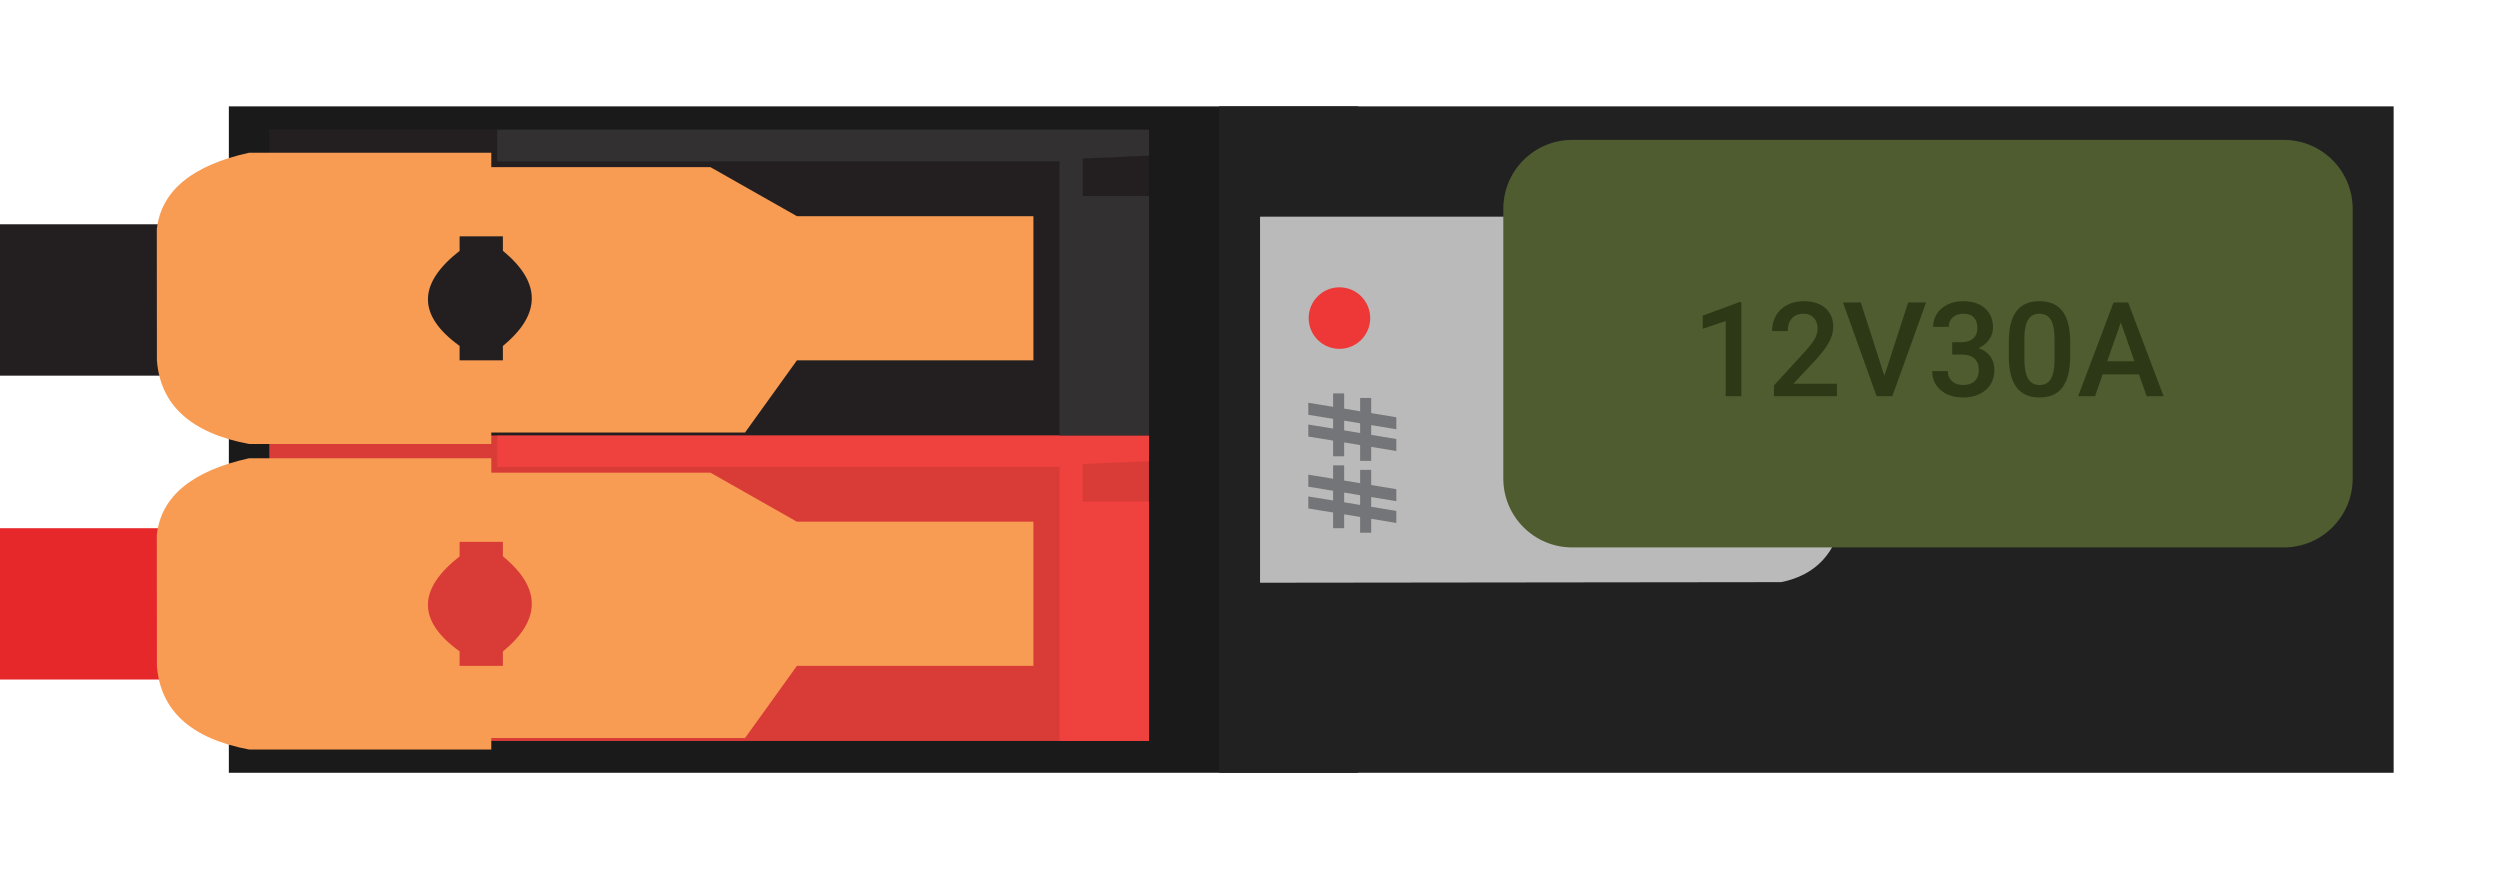
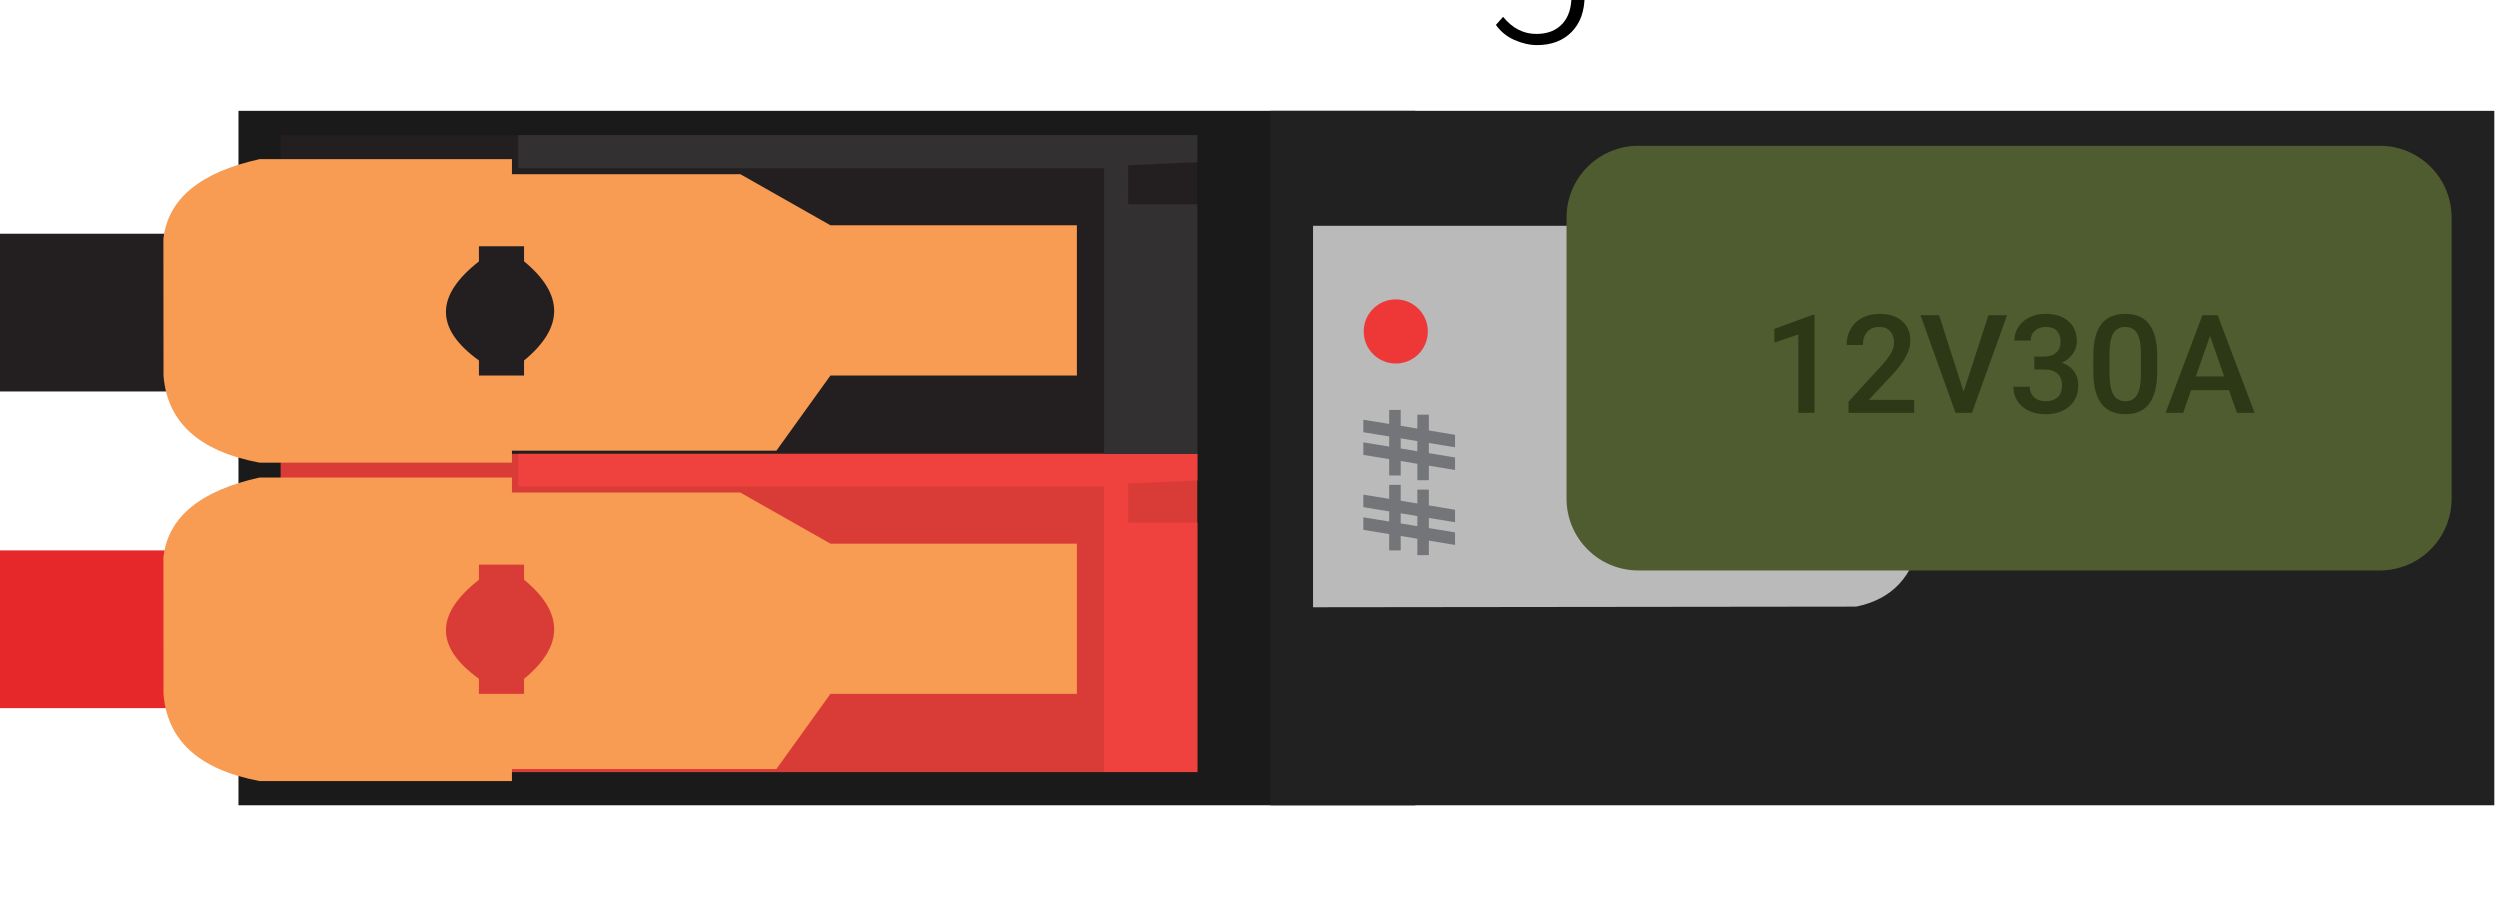
- <svg xmlns="http://www.w3.org/2000/svg" id="Layer_1" width="247.772" height="87.129" data-name="Layer 1" version="1.1">
+ <svg xmlns="http://www.w3.org/2000/svg" id="Layer_1" width="237.772" height="87.129" data-name="Layer 1" version="1.1">
  <defs id="defs7">
    <marker id="marker68842" orient="auto" refX="0" refY="0" style="overflow:visible">
-       <path id="path68840" d="m0 0 5-5-17.5 5L5 5Z" style="fill:context-stroke;fill-rule:evenodd;stroke:context-stroke;stroke-width:1pt" transform="translate(10)scale(.8)" />
+       <path id="path68840" d="M 0,0 5,-5 -12.5,0 5,5 Z" style="fill:context-stroke;fill-rule:evenodd;stroke:context-stroke;stroke-width:1pt" transform="matrix(0.8,0,0,0.8,10,0)" />
    </marker>
    <marker id="Arrow1Lstart" orient="auto" refX="0" refY="0" style="overflow:visible">
-       <path id="path31255" d="m0 0 5-5-17.5 5L5 5Z" style="fill:context-stroke;fill-rule:evenodd;stroke:context-stroke;stroke-width:1pt" transform="translate(10)scale(.8)" />
+       <path id="path31255" d="M 0,0 5,-5 -12.5,0 5,5 Z" style="fill:context-stroke;fill-rule:evenodd;stroke:context-stroke;stroke-width:1pt" transform="matrix(0.8,0,0,0.8,10,0)" />
    </marker>
    <style id="style2">.cls-30 { fill:#323031 }
.cls-121 { fill:#a4833a }
.cls-123 { fill:#f89b53 }
.cls-134 { fill:#835d25 }
.cls-output-wire { stroke-width:15px }
</style>
  </defs>
-   <path id="polyline2575" d="M22.681 29.73H0" style="fill:none;stroke:#231f20;stroke-linecap:butt;stroke-linejoin:round" class="cls-output-wire" />
+   <path id="polyline2575" d="M 22.681,29.73 H 0" style="fill:none;stroke:#231f20;stroke-linecap:butt;stroke-linejoin:round" class="cls-output-wire" />
  <rect id="rect35911" width="111.925" height="66.047" x="22.681" y="10.542" rx="0" style="fill:#1a1a1a;fill-opacity:1;stroke:none;stroke-width:1;stroke-linecap:round;stroke-linejoin:bevel;stroke-miterlimit:4;stroke-dasharray:none;stroke-dashoffset:0;stroke-opacity:1;paint-order:stroke fill markers" />
-   <path id="polyline2577" d="M0 59.85h22.68" style="stroke-linejoin:round;stroke-linecap:butt;stroke:#e6282b;fill:none" class="cls-output-wire" />
+   <path id="polyline2577" d="M 0,59.85 H 22.68" style="fill:none;stroke:#e6282b;stroke-linecap:butt;stroke-linejoin:round" class="cls-output-wire" />
  <rect id="rect30883" width="116.41" height="66.047" x="120.821" y="10.542" rx="0" style="mix-blend-mode:normal;fill:#212121;fill-opacity:1;stroke:none;stroke-width:1;stroke-linecap:round;stroke-linejoin:bevel;stroke-miterlimit:4;stroke-dasharray:none;stroke-dashoffset:0;stroke-opacity:1;paint-order:stroke fill markers" />
-   <path id="path3895" d="M124.881 21.475h98.83c3.75.87 6 3 6.58 6.53l.07 11.47a7.43 7.43 0 0 1-6.88 7.13h-37.55c-2.32.24-3.3 1.05-3.31 2.29v2.28c-.62 3.62-2.63 5.81-6.08 6.52l-51.66.06z" style="fill:#bababa" />
+   <path id="path3895" d="m 124.881,21.475 h 98.83 c 3.75,0.87 6,3 6.58,6.53 l 0.07,11.47 a 7.43,7.43 0 0 1 -6.88,7.13 h -37.55 c -2.32,0.24 -3.3,1.05 -3.31,2.29 v 2.28 c -0.62,3.62 -2.63,5.81 -6.08,6.52 l -51.66,0.06 z" style="fill:#bababa" />
  <g aria-label="##" transform="rotate(90)" id="text2941" style="font-size:12.267px;line-height:1.25;font-family:Roboto;-inkscape-font-specification:Roboto;letter-spacing:0;word-spacing:0;fill:#747578">
    <path d="m 42.475,-132.123 h -0.964 l -0.401,2.456 h -1.192 l 0.401,-2.456 h -1.33 v -1.096 h 1.509 l 0.264,-1.581 h -1.324 v -1.096 h 1.503 l 0.413,-2.492 h 1.186 l -0.407,2.492 h 0.964 l 0.413,-2.492 h 1.192 l -0.413,2.492 h 1.384 v 1.096 h -1.563 l -0.264,1.581 h 1.372 v 1.096 h -1.551 l -0.401,2.456 h -1.192 z m -0.785,-1.096 h 0.964 l 0.264,-1.581 h -0.964 z" style="font-weight:900;-inkscape-font-specification:'Roboto Heavy'" id="path867" />
    <path d="m 49.602,-132.123 h -0.964 l -0.401,2.456 h -1.192 l 0.401,-2.456 H 46.116 v -1.096 h 1.509 l 0.264,-1.581 H 46.566 v -1.096 h 1.503 l 0.413,-2.492 h 1.186 l -0.407,2.492 h 0.964 l 0.413,-2.492 h 1.192 l -0.413,2.492 h 1.384 v 1.096 h -1.563 l -0.264,1.581 h 1.372 v 1.096 h -1.551 l -0.401,2.456 h -1.192 z m -0.785,-1.096 h 0.964 l 0.264,-1.581 h -0.964 z" style="font-weight:900;-inkscape-font-specification:'Roboto Heavy'" id="path869" />
  </g>
  <circle id="circle3905" cx="132.751" cy="31.525" r="3.05" style="fill:#ed3837" />
-   <path id="rect4283" d="M-113.871-73.435h87.18v30.3h-87.18z" style="fill:#d93b37" transform="scale(-1)" />
-   <path id="polygon4285" d="M1700.52 278.15v-2.58h-64.6v3.15h55.73v27.15h8.87v-23.72h-6.58v-3.72z" style="fill:#ef413e" transform="translate(-1586.639 -232.445)" />
-   <path id="path4287" d="M15.551 65.995c.34 4.4 3.34 7.2 9.14 8.29h24v-1.14h25.15l5.14-7.15h23.44v-14.29h-23.44l-8.57-4.86h-21.72v-1.43h-24c-5.59 1.24-8.71 3.73-9.15 7.58zm30-10.86v-1.43h4.29v1.43q5.73 4.71 0 9.43v1.43h-4.29v-1.44c-4.27-3.07-4.1-6.21.01-9.42z" class="cls-123" />
-   <path id="rect4289" d="M-113.871-43.145h87.18v30.3h-87.18z" style="fill:#231f20" transform="scale(-1)" />
-   <path id="polygon4291" d="M1700.52 247.87v-2.57h-64.6v3.14h55.73v27.16h8.87v-23.73h-6.58v-3.71z" class="cls-30" transform="translate(-1586.639 -232.445)" />
-   <path id="path4293" d="M15.551 35.715c.34 4.41 3.34 7.2 9.14 8.29h24v-1.14h25.15l5.14-7.15h23.44v-14.29h-23.44l-8.57-4.86h-21.72v-1.43h-24c-5.59 1.24-8.71 3.73-9.15 7.58zm30-10.86v-1.43h4.29v1.43q5.73 4.72 0 9.43v1.43h-4.29v-1.43c-4.27-3.08-4.1-6.22.01-9.43z" class="cls-123" />
+   <path id="rect4283" d="m -113.871,-73.435 h 87.18 v 30.3 h -87.18 z" style="fill:#d93b37" transform="scale(-1)" />
+   <path id="polygon4285" d="m 1700.52,278.15 v -2.58 h -64.6 v 3.15 h 55.73 v 27.15 h 8.87 v -23.72 h -6.58 v -3.72 z" style="fill:#ef413e" transform="translate(-1586.639,-232.445)" />
+   <path id="path4287" d="m 15.551,65.995 c 0.34,4.4 3.34,7.2 9.14,8.29 h 24 v -1.14 h 25.15 l 5.14,-7.15 h 23.44 v -14.29 h -23.44 l -8.57,-4.86 h -21.72 v -1.43 h -24 c -5.59,1.24 -8.71,3.73 -9.15,7.58 z m 30,-10.86 v -1.43 h 4.29 v 1.43 q 5.73,4.71 0,9.43 v 1.43 h -4.29 v -1.44 c -4.27,-3.07 -4.1,-6.21 0.01,-9.42 z" class="cls-123" />
+   <path id="rect4289" d="m -113.871,-43.145 h 87.18 v 30.3 h -87.18 z" style="fill:#231f20" transform="scale(-1)" />
+   <path id="polygon4291" d="m 1700.52,247.87 v -2.57 h -64.6 v 3.14 h 55.73 v 27.16 h 8.87 v -23.73 h -6.58 v -3.71 z" class="cls-30" transform="translate(-1586.639,-232.445)" />
+   <path id="path4293" d="m 15.551,35.715 c 0.34,4.41 3.34,7.2 9.14,8.29 h 24 v -1.14 h 25.15 l 5.14,-7.15 h 23.44 v -14.29 h -23.44 l -8.57,-4.86 h -21.72 v -1.43 h -24 c -5.59,1.24 -8.71,3.73 -9.15,7.58 z m 30,-10.86 v -1.43 h 4.29 v 1.43 q 5.73,4.72 0,9.43 v 1.43 h -4.29 v -1.43 c -4.27,-3.08 -4.1,-6.22 0.01,-9.43 z" class="cls-123" />
  <rect class="cls-133" x="148.991" y="13.865" width="84.18" height="40.39" rx="6.83" id="rect4899" style="fill:#4f5c30;fill-opacity:1" />
  <g aria-label="12V30A" id="text3763" style="font-size:13.067px;line-height:1.25;font-family:'Courier New';-inkscape-font-specification:'Courier New';letter-spacing:0px;word-spacing:0px;fill:#2d3916">
    <path d="m 172.58,39.267 h -1.544 v -7.458 l -2.278,0.778 v -1.308 l 3.624,-1.333 h 0.198 z" style="font-weight:500;font-family:Roboto;-inkscape-font-specification:'Roboto Medium'" id="path1068" />
    <path d="m 182.055,39.267 h -6.246 V 38.201 l 3.094,-3.375 q 0.67,-0.746 0.951,-1.244 0.287,-0.504 0.287,-1.008 0,-0.664 -0.376,-1.072 -0.37,-0.408 -1.002,-0.408 -0.753,0 -1.168,0.459 -0.415,0.459 -0.415,1.257 h -1.55 q 0,-0.849 0.383,-1.525 0.389,-0.683 1.104,-1.059 0.721,-0.376 1.659,-0.376 1.353,0 2.131,0.683 0.785,0.676 0.785,1.876 0,0.695 -0.396,1.461 -0.389,0.759 -1.282,1.729 l -2.271,2.431 h 4.313 z" style="font-weight:500;font-family:Roboto;-inkscape-font-specification:'Roboto Medium'" id="path1070" />
    <path d="m 186.757,37.244 2.361,-7.267 h 1.774 l -3.343,9.29 h -1.563 l -3.33,-9.29 h 1.767 z" style="font-weight:500;font-family:Roboto;-inkscape-font-specification:'Roboto Medium'" id="path1072" />
    <path d="m 193.482,33.914 h 0.944 q 0.715,-0.006 1.129,-0.37 0.421,-0.364 0.421,-1.053 0,-0.664 -0.351,-1.027 -0.345,-0.37 -1.059,-0.37 -0.625,0 -1.027,0.364 -0.402,0.357 -0.402,0.938 h -1.55 q 0,-0.715 0.376,-1.302 0.383,-0.587 1.059,-0.912 0.683,-0.332 1.525,-0.332 1.391,0 2.182,0.702 0.798,0.695 0.798,1.94 0,0.625 -0.402,1.18 -0.396,0.549 -1.027,0.829 0.766,0.262 1.161,0.823 0.402,0.561 0.402,1.34 0,1.251 -0.861,1.991 -0.855,0.74 -2.252,0.74 -1.34,0 -2.195,-0.715 -0.855,-0.715 -0.855,-1.901 h 1.55 q 0,0.613 0.408,0.995 0.415,0.383 1.11,0.383 0.721,0 1.136,-0.383 0.415,-0.383 0.415,-1.11 0,-0.734 -0.434,-1.129 -0.434,-0.396 -1.289,-0.396 h -0.912 z" style="font-weight:500;font-family:Roboto;-inkscape-font-specification:'Roboto Medium'" id="path1074" />
    <path d="m 205.171,35.356 q 0,2.003 -0.753,3.024 -0.746,1.014 -2.278,1.014 -1.506,0 -2.271,-0.989 -0.759,-0.995 -0.778,-2.941 v -1.608 q 0,-2.003 0.746,-3.005 0.753,-1.002 2.291,-1.002 1.525,0 2.271,0.976 0.753,0.976 0.772,2.922 z m -1.55,-1.735 q 0,-1.308 -0.357,-1.914 -0.357,-0.613 -1.136,-0.613 -0.759,0 -1.117,0.581 -0.357,0.574 -0.376,1.799 v 2.105 q 0,1.302 0.364,1.94 0.364,0.638 1.142,0.638 0.746,0 1.104,-0.587 0.357,-0.593 0.376,-1.85 z" style="font-weight:500;font-family:Roboto;-inkscape-font-specification:'Roboto Medium'" id="path1076" />
    <path d="m 211.991,37.104 h -3.598 l -0.753,2.163 h -1.678 l 3.509,-9.29 h 1.448 l 3.516,9.29 h -1.684 z m -3.145,-1.302 h 2.692 l -1.346,-3.854 z" style="font-weight:500;font-family:Roboto;-inkscape-font-specification:'Roboto Medium'" id="path1078" />
  </g>
-   <text xml:space="preserve" id="text85380" x="83.22" y="-6.49" style="font-size:21.333px;line-height:1.25;font-family:Roboto;-inkscape-font-specification:Roboto;letter-spacing:0;word-spacing:0;writing-mode:lr-tb;fill:#000">
-     <tspan id="tspan85378" x="83.22" y="-6.49" style="font-style:normal;font-variant:normal;font-weight:300;font-stretch:normal;font-size:21.333px;font-family:Roboto;-inkscape-font-specification:&quot;Roboto Light&quot;;fill:#000">PDH High Current</tspan>
+   <text xml:space="preserve" id="text85380" x="73.22" y="-0.208" style="font-size:21.333px;line-height:1.25;font-family:Roboto;-inkscape-font-specification:Roboto;letter-spacing:0;word-spacing:0;writing-mode:lr-tb;fill:#000000">
+     <tspan id="tspan85378" x="73.22" y="-0.208" style="font-style:normal;font-variant:normal;font-weight:300;font-stretch:normal;font-size:21.333px;font-family:Roboto;-inkscape-font-specification:'Roboto Light';fill:#000000">PDH High Current</tspan>
  </text>
</svg>
